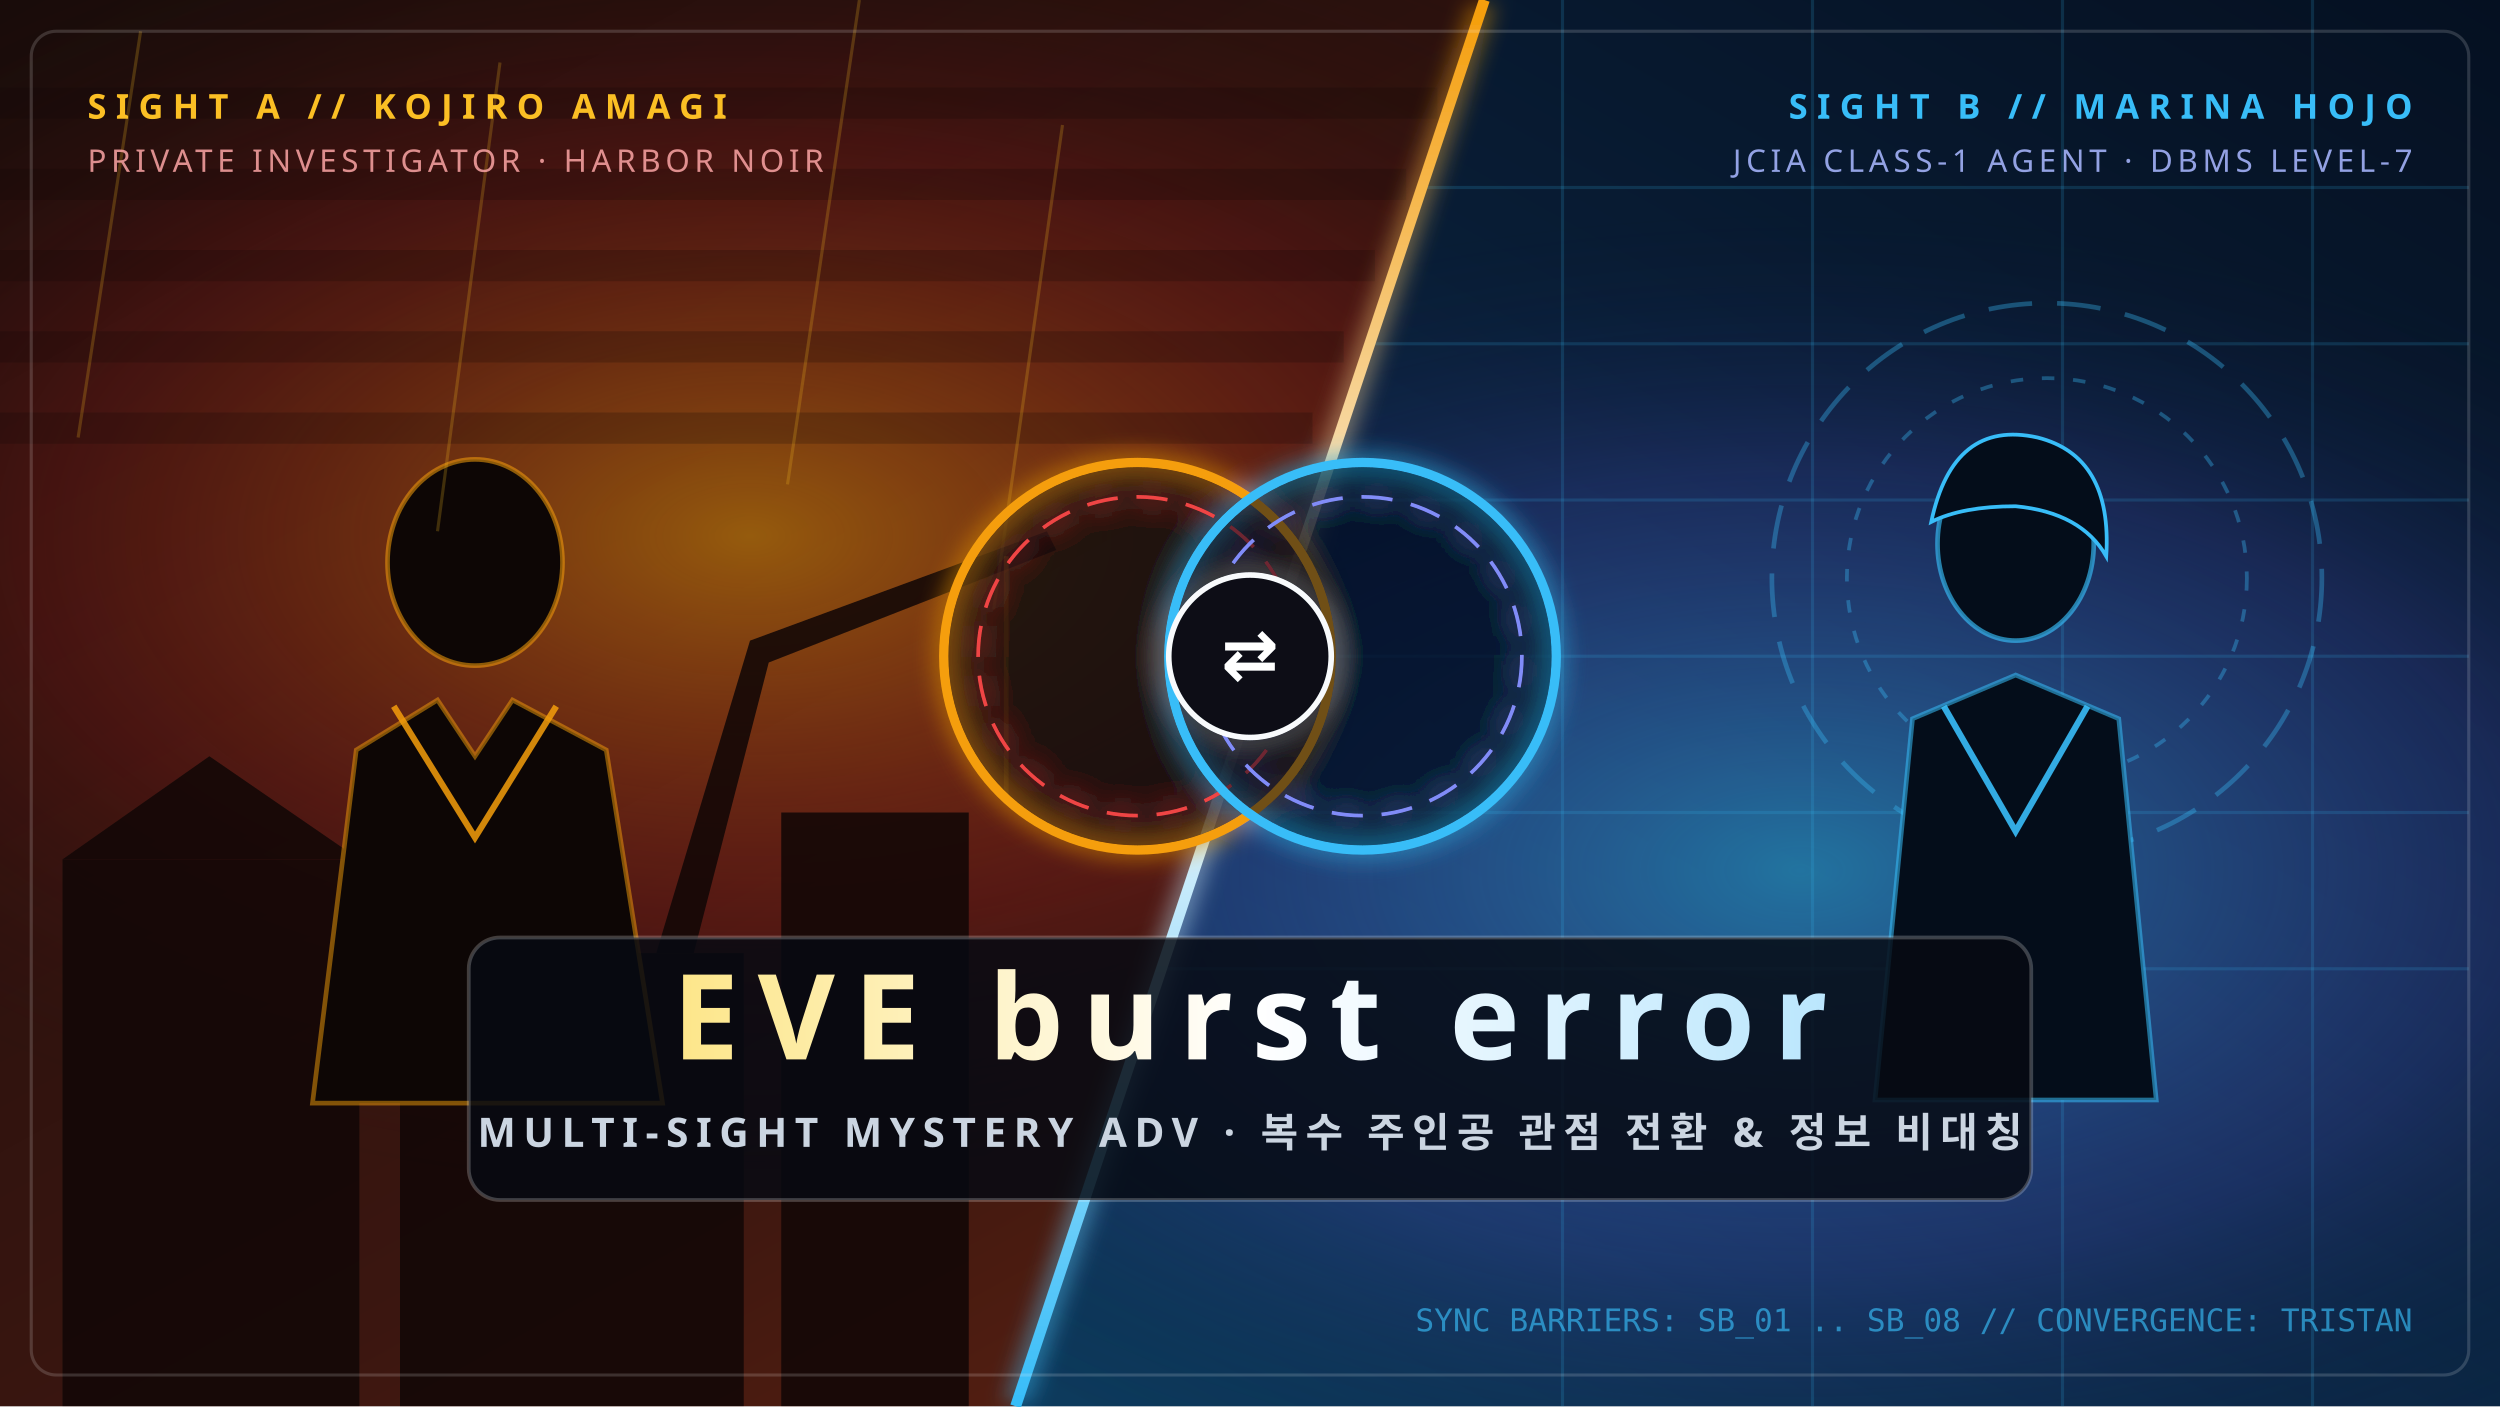
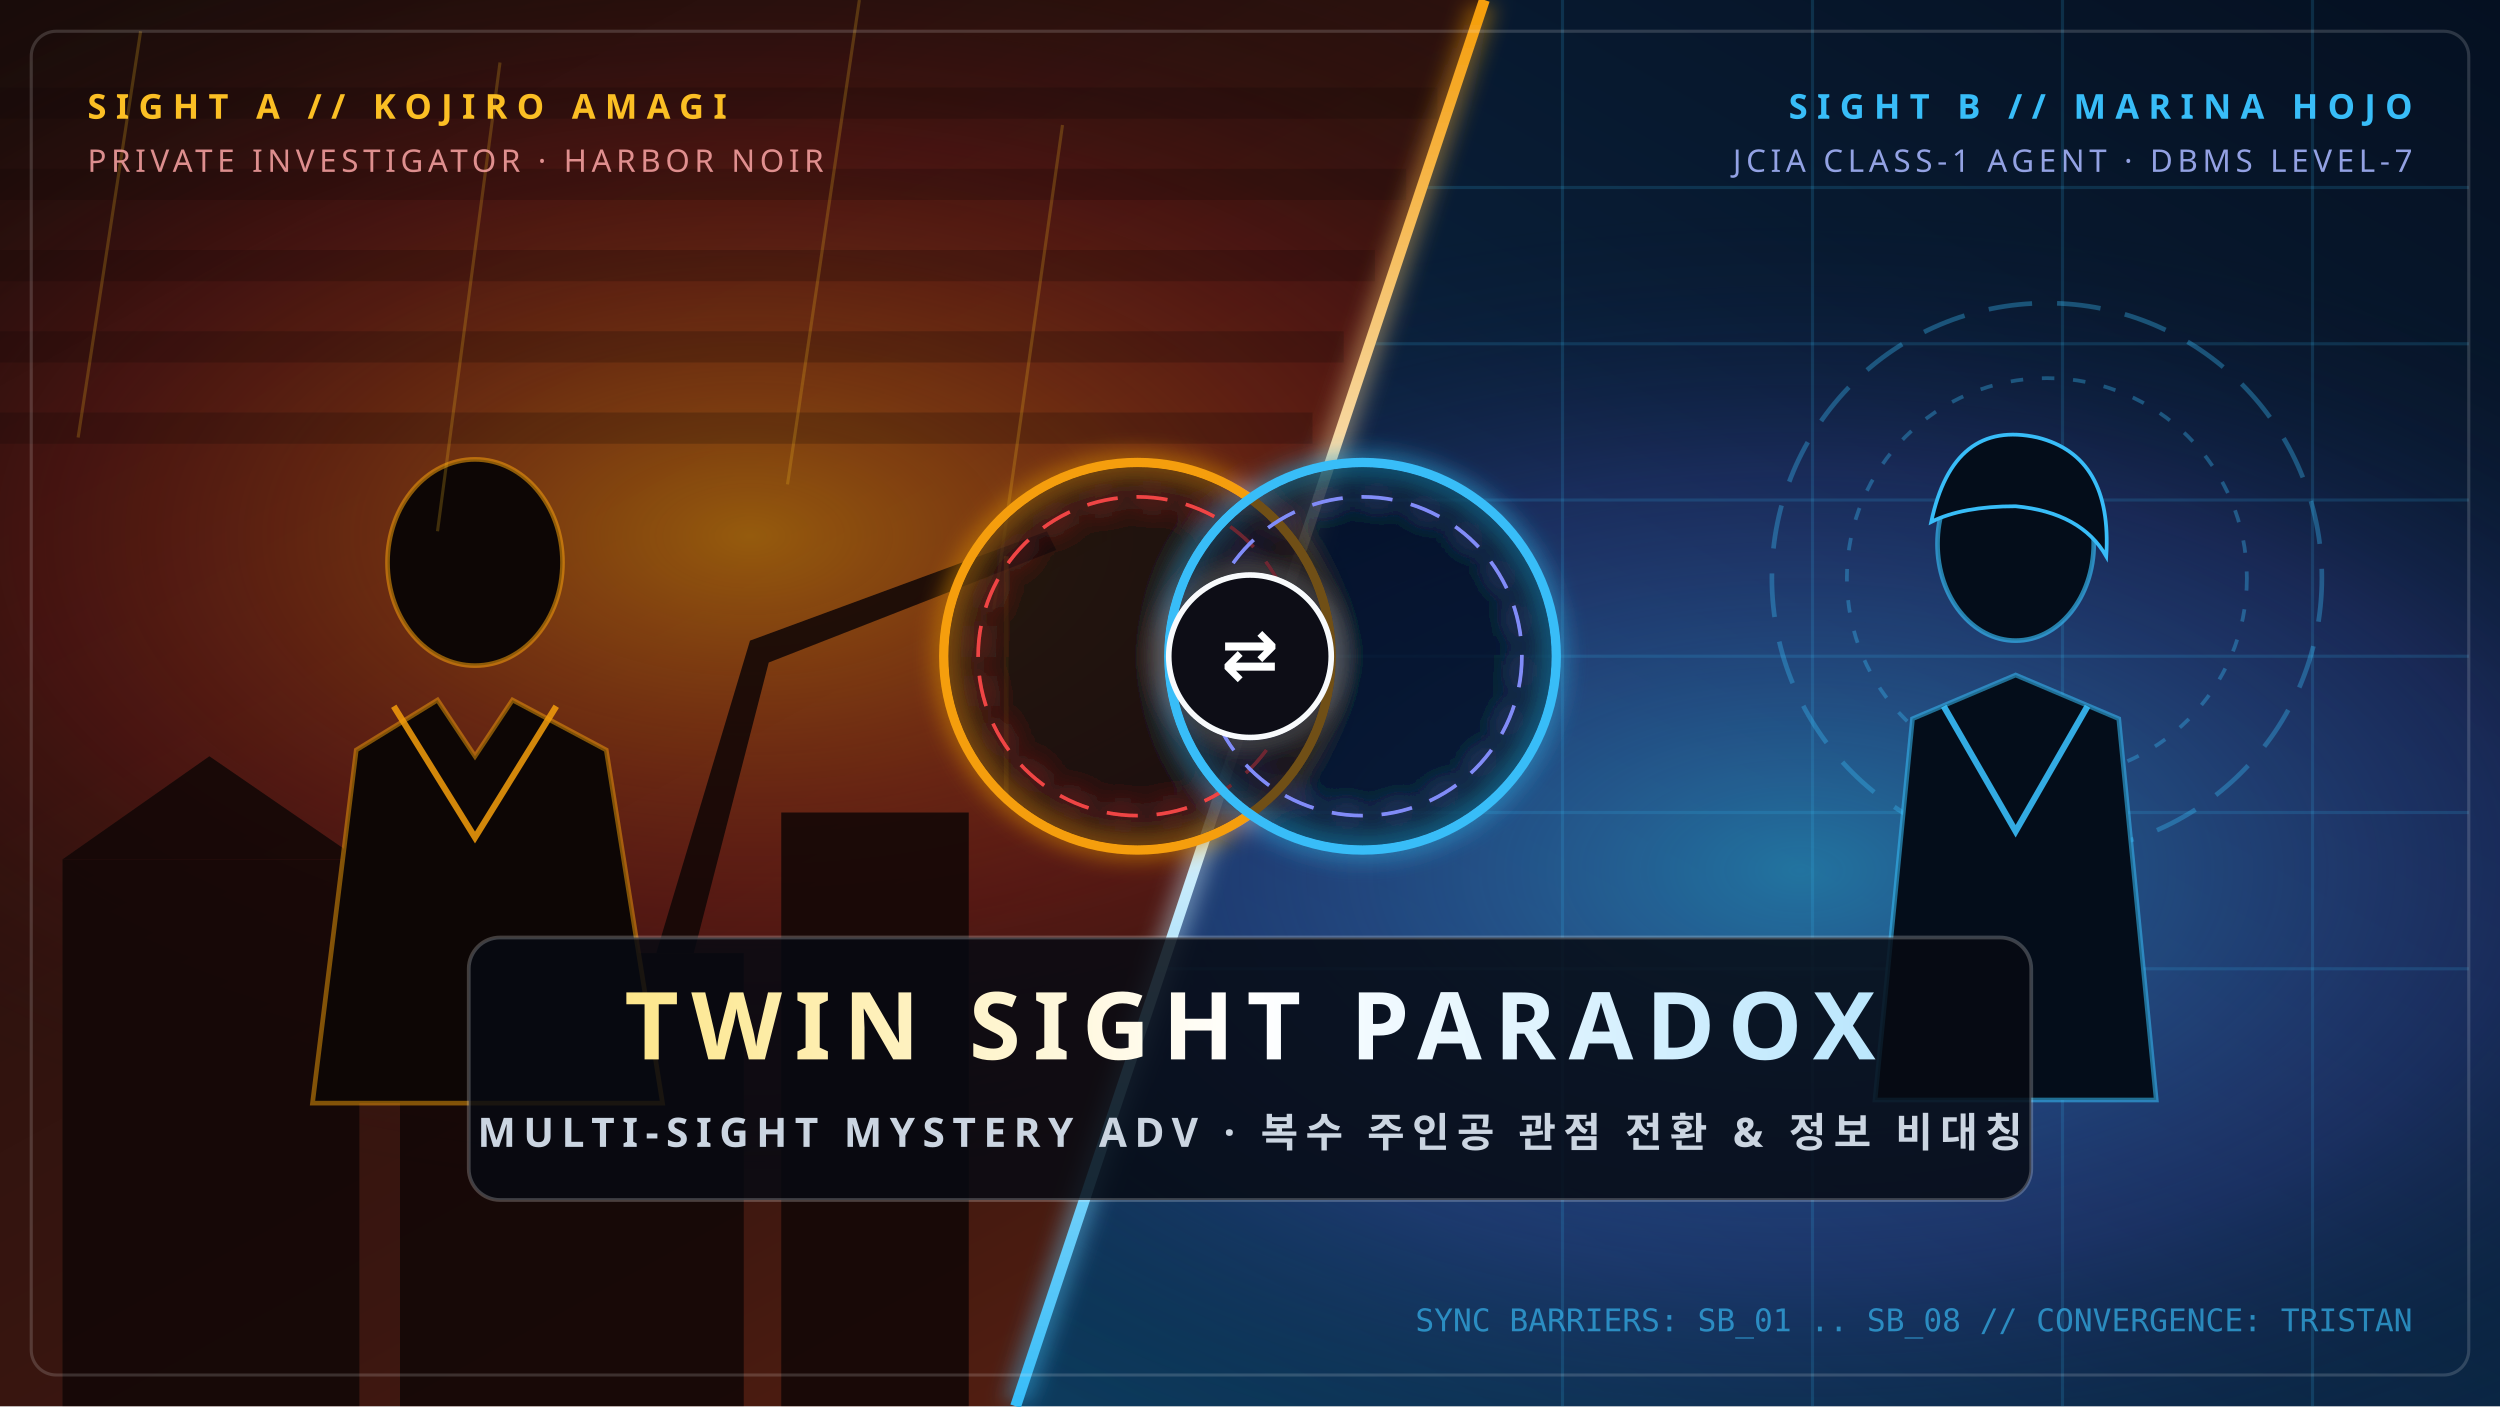
- <svg xmlns="http://www.w3.org/2000/svg" viewBox="0 0 800 450" width="800" height="450" role="img" aria-label="EVE burst error Multi-Sight Cover">
+ <svg xmlns="http://www.w3.org/2000/svg" viewBox="0 0 800 450" width="800" height="450" role="img" aria-label="Twin Sight Paradox Multi-Sight Cover">
  <defs>
    <linearGradient id="kojiroBg" x1="0%" y1="0%" x2="100%" y2="100%">
      <stop offset="0%" stop-color="#190c0a" />
      <stop offset="55%" stop-color="#3b1610" />
      <stop offset="100%" stop-color="#7c2d12" />
    </linearGradient>
    <linearGradient id="marinaBg" x1="100%" y1="0%" x2="0%" y2="100%">
      <stop offset="0%" stop-color="#051021" />
      <stop offset="55%" stop-color="#0b2847" />
      <stop offset="100%" stop-color="#0e4a6f" />
    </linearGradient>
    <clipPath id="leftHalf">
      <polygon points="0,0 475,0 325,450 0,450" />
    </clipPath>
    <clipPath id="rightHalf">
      <polygon points="475,0 800,0 800,450 325,450" />
    </clipPath>
    <radialGradient id="amberGlow" cx="30%" cy="38%" r="48%">
      <stop offset="0%" stop-color="#f59e0b" stop-opacity="0.52" />
      <stop offset="60%" stop-color="#dc2626" stop-opacity="0.16" />
      <stop offset="100%" stop-color="#190c0a" stop-opacity="0" />
    </radialGradient>
    <radialGradient id="cyanGlow" cx="72%" cy="62%" r="48%">
      <stop offset="0%" stop-color="#38bdf8" stop-opacity="0.52" />
      <stop offset="60%" stop-color="#6366f1" stop-opacity="0.18" />
      <stop offset="100%" stop-color="#051021" stop-opacity="0" />
    </radialGradient>
    <linearGradient id="slashBeam" x1="0%" y1="0%" x2="0%" y2="100%">
      <stop offset="0%" stop-color="#f59e0b" />
      <stop offset="50%" stop-color="#f8fafc" />
      <stop offset="100%" stop-color="#38bdf8" />
    </linearGradient>
    <linearGradient id="titleMetal" x1="0%" y1="0%" x2="100%" y2="0%">
      <stop offset="0%" stop-color="#fde68a" />
      <stop offset="50%" stop-color="#ffffff" />
      <stop offset="100%" stop-color="#bae6fd" />
    </linearGradient>
    <filter id="neonGlow" x="-30%" y="-30%" width="160%" height="160%">
      <feGaussianBlur stdDeviation="4" result="blur" />
      <feMerge>
        <feMergeNode in="blur" />
        <feMergeNode in="SourceGraphic" />
      </feMerge>
    </filter>
  </defs>
  <g clip-path="url(#leftHalf)">
    <rect width="800" height="450" fill="url(#kojiroBg)" />
    <rect width="800" height="450" fill="url(#amberGlow)" />
    <g opacity="0.22" fill="#0c0605">
      <rect x="0" y="28" width="460" height="10" />
      <rect x="0" y="54" width="450" height="10" />
      <rect x="0" y="80" width="440" height="10" />
      <rect x="0" y="106" width="430" height="10" />
      <rect x="0" y="132" width="420" height="10" />
    </g>
    <g fill="#120706" opacity="0.88">
      <rect x="20" y="275" width="95" height="175" />
      <polygon points="20,275 67,242 115,275" />
      <rect x="128" y="305" width="110" height="145" />
      <rect x="250" y="260" width="60" height="190" />
      <path d="M210 305 L240 205 L335 170 L338 176 L246 212 L222 305 Z" />
      <line x1="322" y1="178" x2="322" y2="255" stroke="#f59e0b" stroke-width="1.5" opacity="0.5" />
    </g>
    <g transform="translate(88,128)">
      <ellipse cx="64" cy="52" rx="28" ry="33" fill="#0d0605" stroke="#f59e0b" stroke-opacity="0.55" stroke-width="1.5" />
      <path d="M12 225 L26 112 L52 96 L64 114 L76 96 L106 112 L124 225 Z" fill="#0d0605" stroke="#f59e0b" stroke-opacity="0.5" stroke-width="1.5" />
      <path d="M38 98 L64 140 L90 98" fill="none" stroke="#f59e0b" stroke-width="2" opacity="0.85" />
    </g>
    <g stroke="#fbbf24" stroke-opacity="0.22" stroke-width="1">
      <line x1="45" y1="10" x2="25" y2="140" />
      <line x1="160" y1="20" x2="140" y2="170" />
      <line x1="275" y1="0" x2="252" y2="155" />
      <line x1="340" y1="40" x2="318" y2="195" />
    </g>
    <text x="28" y="38" fill="#fbbf24" font-family="'Segoe UI', sans-serif" font-size="11" font-weight="700" letter-spacing="3">SIGHT A // KOJIRO AMAGI</text>
    <text x="28" y="55" fill="#fca5a5" font-family="'Segoe UI', sans-serif" font-size="10" letter-spacing="1.5" opacity="0.85">PRIVATE INVESTIGATOR · HARBOR NOIR</text>
  </g>
  <g clip-path="url(#rightHalf)">
    <rect width="800" height="450" fill="url(#marinaBg)" />
    <rect width="800" height="450" fill="url(#cyanGlow)" />
    <g stroke="#38bdf8" stroke-opacity="0.16" stroke-width="1">
      <line x1="420" y1="60" x2="790" y2="60" />
      <line x1="410" y1="110" x2="790" y2="110" />
      <line x1="400" y1="160" x2="790" y2="160" />
      <line x1="390" y1="210" x2="790" y2="210" />
      <line x1="380" y1="260" x2="790" y2="260" />
      <line x1="370" y1="310" x2="790" y2="310" />
      <line x1="500" y1="0" x2="500" y2="450" />
      <line x1="580" y1="0" x2="580" y2="450" />
      <line x1="660" y1="0" x2="660" y2="450" />
      <line x1="740" y1="0" x2="740" y2="450" />
    </g>
    <g fill="none" stroke="#38bdf8" opacity="0.35">
      <circle cx="655" cy="185" r="88" stroke-dasharray="14 8" stroke-width="1.5" />
      <circle cx="655" cy="185" r="64" stroke-dasharray="4 6" stroke-width="1.2" />
    </g>
    <g transform="translate(570,122)">
      <ellipse cx="75" cy="52" rx="25" ry="31" fill="#040d1a" stroke="#38bdf8" stroke-opacity="0.65" stroke-width="1.5" />
      <path d="M48 45 Q55 12 82 18 Q106 24 104 56 Q96 42 75 40 Q58 40 48 45 Z" fill="#040d1a" stroke="#38bdf8" stroke-width="1.2" />
      <path d="M30 230 L42 108 L75 94 L108 108 L120 230 Z" fill="#040d1a" stroke="#38bdf8" stroke-opacity="0.55" stroke-width="1.5" />
      <path d="M52 104 L75 144 L98 104" fill="none" stroke="#38bdf8" stroke-width="2" opacity="0.9" />
    </g>
    <text x="772" y="38" text-anchor="end" fill="#38bdf8" font-family="'Segoe UI', sans-serif" font-size="11" font-weight="700" letter-spacing="3">SIGHT B // MARINA HOJO</text>
    <text x="772" y="55" text-anchor="end" fill="#a5b4fc" font-family="'Segoe UI', sans-serif" font-size="10" letter-spacing="1.5" opacity="0.88">JCIA CLASS-1 AGENT · DBMS LEVEL-7</text>
    <text x="772" y="426" text-anchor="end" fill="#38bdf8" font-family="monospace" font-size="10" opacity="0.65">SYNC BARRIERS: SB_01 .. SB_08 // CONVERGENCE: TRISTAN</text>
  </g>
  <line x1="475" y1="0" x2="325" y2="450" stroke="url(#slashBeam)" stroke-width="3.5" filter="url(#neonGlow)" />
  <g transform="translate(400,210)" filter="url(#neonGlow)">
    <circle cx="-36" cy="0" r="62" fill="rgba(25,12,10,0.55)" stroke="#f59e0b" stroke-width="3" />
    <circle cx="-36" cy="0" r="51" fill="none" stroke="#ef4444" stroke-width="1.2" stroke-dasharray="10 6" />
    <circle cx="36" cy="0" r="62" fill="rgba(5,16,33,0.55)" stroke="#38bdf8" stroke-width="3" />
    <circle cx="36" cy="0" r="51" fill="none" stroke="#818cf8" stroke-width="1.2" stroke-dasharray="10 6" />
    <circle cx="0" cy="0" r="26" fill="#090d16" stroke="#f8fafc" stroke-width="1.8" />
    <text x="0" y="7" text-anchor="middle" fill="#ffffff" font-family="'Segoe UI', sans-serif" font-size="22" font-weight="700">⇄</text>
  </g>
  <g transform="translate(400,342)">
    <rect x="-250" y="-42" width="500" height="84" rx="10" fill="rgba(6, 10, 18, 0.84)" stroke="rgba(255,255,255,0.22)" stroke-width="1.2" />
-     <text x="0" y="-3" text-anchor="middle" fill="url(#titleMetal)" font-family="'Segoe UI', 'Malgun Gothic', sans-serif" font-size="38" font-weight="800" letter-spacing="6">EVE burst error</text>
+     <text x="0" y="-3" text-anchor="middle" fill="url(#titleMetal)" font-family="'Segoe UI', 'Malgun Gothic', sans-serif" font-size="30" font-weight="800" letter-spacing="4">TWIN SIGHT PARADOX</text>
    <text x="0" y="25" text-anchor="middle" fill="#cbd5e1" font-family="'Segoe UI', 'Malgun Gothic', sans-serif" font-size="13" font-weight="600" letter-spacing="2.4">MULTI-SIGHT MYSTERY ADV · 복수 주인공 관점 전환 &amp; 정보 비대칭</text>
  </g>
  <rect x="10" y="10" width="780" height="430" rx="8" fill="none" stroke="rgba(255,255,255,0.16)" stroke-width="1" />
</svg>
